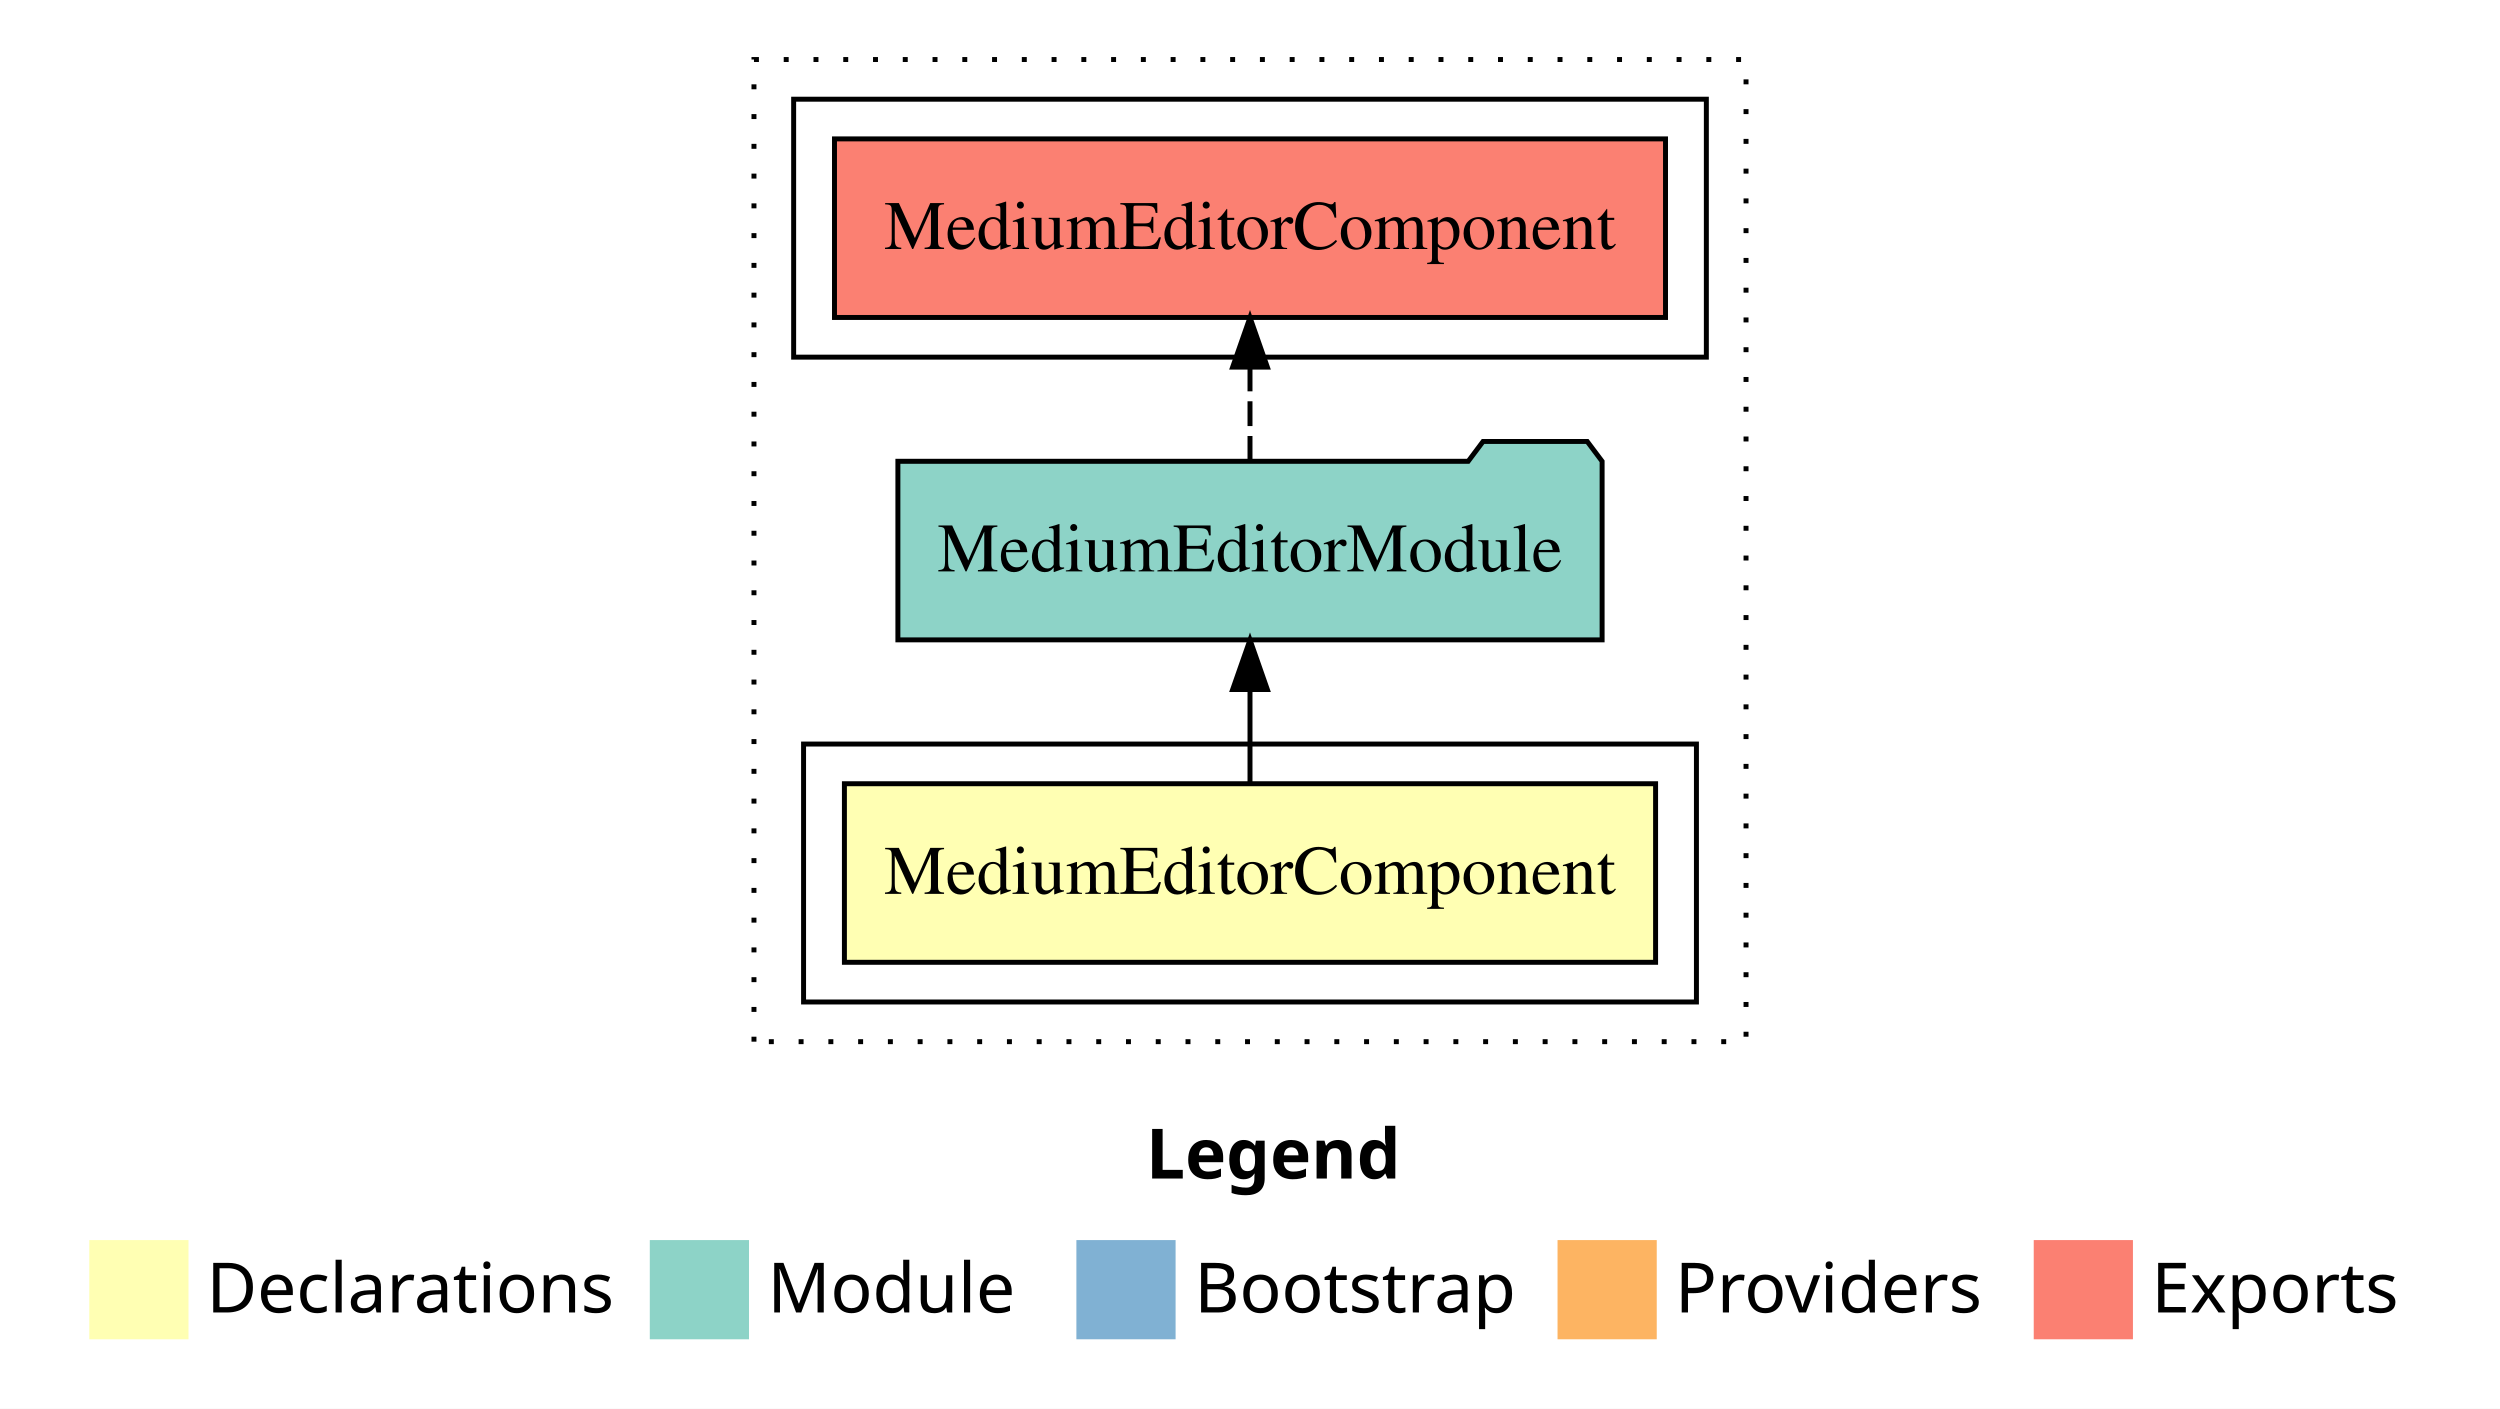
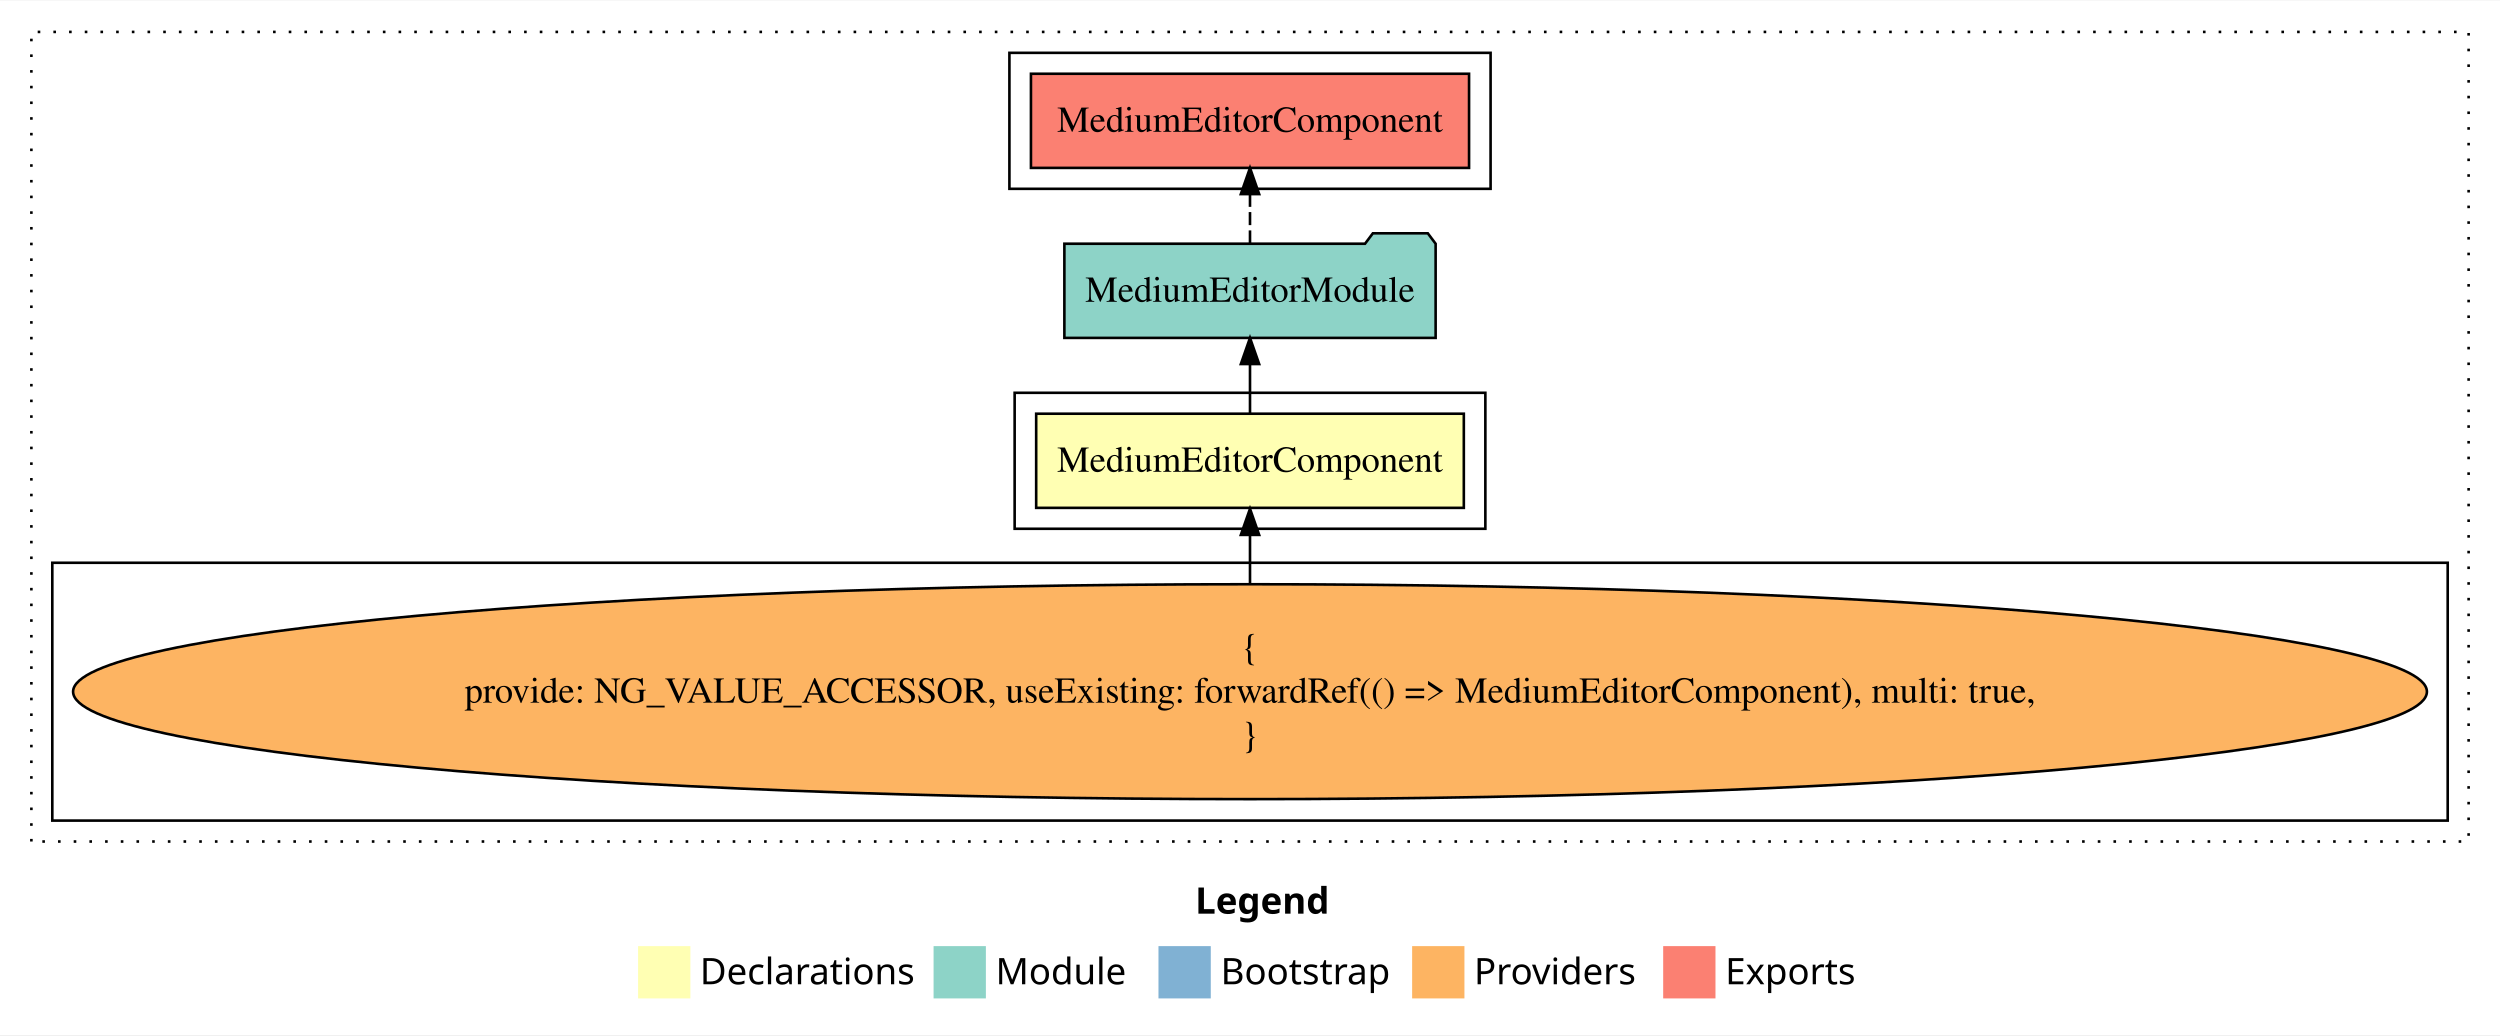
- <svg xmlns="http://www.w3.org/2000/svg" width="504pt" height="284pt" viewBox="0.00 0.00 504.00 284.00">
-   <g id="graph0" class="graph" transform="scale(1 1) rotate(0) translate(4 280)">
-     <polygon fill="#ffffff" stroke="transparent" points="-4,4 -4,-280 500,-280 500,4 -4,4" />
-     <text text-anchor="start" x="227.009" y="-42.4" font-family="sans-serif" font-weight="bold" font-size="14.00" fill="#000000">Legend</text>
-     <polygon fill="#ffffb3" stroke="transparent" points="14,-10 14,-30 34,-30 34,-10 14,-10" />
-     <text text-anchor="start" x="37.629" y="-15.4" font-family="sans-serif" font-size="14.00" fill="#000000">  Declarations</text>
-     <polygon fill="#8dd3c7" stroke="transparent" points="127,-10 127,-30 147,-30 147,-10 127,-10" />
-     <text text-anchor="start" x="150.725" y="-15.4" font-family="sans-serif" font-size="14.00" fill="#000000">  Module</text>
-     <polygon fill="#80b1d3" stroke="transparent" points="213,-10 213,-30 233,-30 233,-10 213,-10" />
-     <text text-anchor="start" x="236.781" y="-15.4" font-family="sans-serif" font-size="14.00" fill="#000000">  Bootstrap</text>
-     <polygon fill="#fdb462" stroke="transparent" points="310,-10 310,-30 330,-30 330,-10 310,-10" />
-     <text text-anchor="start" x="333.673" y="-15.4" font-family="sans-serif" font-size="14.00" fill="#000000">  Providers</text>
-     <polygon fill="#fb8072" stroke="transparent" points="406,-10 406,-30 426,-30 426,-10 406,-10" />
-     <text text-anchor="start" x="429.726" y="-15.4" font-family="sans-serif" font-size="14.00" fill="#000000">  Exports</text>
+ <svg xmlns="http://www.w3.org/2000/svg" width="956pt" height="396pt" viewBox="0.00 0.00 956.00 395.59">
+   <g id="graph0" class="graph" transform="scale(1 1) rotate(0) translate(4 391.5901)">
+     <polygon fill="#ffffff" stroke="transparent" points="-4,4 -4,-391.59 952,-391.59 952,4 -4,4" />
+     <text text-anchor="start" x="453.009" y="-42.4" font-family="sans-serif" font-weight="bold" font-size="14.00" fill="#000000">Legend</text>
+     <polygon fill="#ffffb3" stroke="transparent" points="240,-10 240,-30 260,-30 260,-10 240,-10" />
+     <text text-anchor="start" x="263.629" y="-15.4" font-family="sans-serif" font-size="14.00" fill="#000000">  Declarations</text>
+     <polygon fill="#8dd3c7" stroke="transparent" points="353,-10 353,-30 373,-30 373,-10 353,-10" />
+     <text text-anchor="start" x="376.725" y="-15.4" font-family="sans-serif" font-size="14.00" fill="#000000">  Module</text>
+     <polygon fill="#80b1d3" stroke="transparent" points="439,-10 439,-30 459,-30 459,-10 439,-10" />
+     <text text-anchor="start" x="462.781" y="-15.4" font-family="sans-serif" font-size="14.00" fill="#000000">  Bootstrap</text>
+     <polygon fill="#fdb462" stroke="transparent" points="536,-10 536,-30 556,-30 556,-10 536,-10" />
+     <text text-anchor="start" x="559.673" y="-15.4" font-family="sans-serif" font-size="14.00" fill="#000000">  Providers</text>
+     <polygon fill="#fb8072" stroke="transparent" points="632,-10 632,-30 652,-30 652,-10 632,-10" />
+     <text text-anchor="start" x="655.726" y="-15.4" font-family="sans-serif" font-size="14.00" fill="#000000">  Exports</text>
    <g id="clust1" class="cluster">
-       <polygon fill="none" stroke="#000000" stroke-dasharray="1,5" points="148,-70 148,-268 348,-268 348,-70 148,-70" />
+       <polygon fill="none" stroke="#000000" stroke-dasharray="1,5" points="8,-70 8,-379.59 940,-379.59 940,-70 8,-70" />
    </g>
    <g id="clust2" class="cluster">
-       <polygon fill="none" stroke="#000000" points="158,-78 158,-130 338,-130 338,-78 158,-78" />
+       <polygon fill="none" stroke="#000000" points="384,-189.59 384,-241.59 564,-241.59 564,-189.59 384,-189.59" />
+     </g>
+     <g id="clust3" class="cluster">
+       <polygon fill="none" stroke="#000000" points="16,-78 16,-176.59 932,-176.59 932,-78 16,-78" />
    </g>
    <g id="clust5" class="cluster">
-       <polygon fill="none" stroke="#000000" points="156,-208 156,-260 340,-260 340,-208 156,-208" />
+       <polygon fill="none" stroke="#000000" points="382,-319.59 382,-371.59 566,-371.59 566,-319.59 382,-319.59" />
    </g>
    <g id="node1" class="node">
-       <polygon fill="#ffffb3" stroke="#000000" points="329.767,-122 166.233,-122 166.233,-86 329.767,-86 329.767,-122" />
-       <text text-anchor="middle" x="248" y="-99.8" font-family="Times,serif" font-size="14.00" fill="#000000">MediumEditorComponent</text>
+       <polygon fill="#ffffb3" stroke="#000000" points="555.767,-233.59 392.233,-233.59 392.233,-197.59 555.767,-197.59 555.767,-233.59" />
+       <text text-anchor="middle" x="474" y="-211.39" font-family="Times,serif" font-size="14.00" fill="#000000">MediumEditorComponent</text>
    </g>
    <g id="node2" class="node">
-       <polygon fill="#8dd3c7" stroke="#000000" points="318.985,-187 315.985,-191 294.985,-191 291.985,-187 177.015,-187 177.015,-151 318.985,-151 318.985,-187" />
-       <text text-anchor="middle" x="248" y="-164.8" font-family="Times,serif" font-size="14.00" fill="#000000">MediumEditorModule</text>
+       <polygon fill="#8dd3c7" stroke="#000000" points="544.985,-298.59 541.985,-302.59 520.985,-302.59 517.985,-298.59 403.015,-298.59 403.015,-262.59 544.985,-262.59 544.985,-298.59" />
+       <text text-anchor="middle" x="474" y="-276.39" font-family="Times,serif" font-size="14.00" fill="#000000">MediumEditorModule</text>
    </g>
    <g id="edge1" class="edge">
-       <path fill="none" stroke="#000000" d="M248,-122.106C248,-122.106 248,-140.991 248,-140.991" />
-       <polygon fill="#000000" stroke="#000000" points="244.5,-140.991 248,-150.991 251.5,-140.991 244.5,-140.991" />
+       <path fill="none" stroke="#000000" d="M474,-233.696C474,-233.696 474,-252.581 474,-252.581" />
+       <polygon fill="#000000" stroke="#000000" points="470.5,-252.581 474,-262.581 477.5,-252.581 470.5,-252.581" />
+     </g>
+     <g id="node4" class="node">
+       <polygon fill="#fb8072" stroke="#000000" points="557.767,-363.59 390.233,-363.59 390.233,-327.59 557.767,-327.59 557.767,-363.59" />
+       <text text-anchor="middle" x="474" y="-341.39" font-family="Times,serif" font-size="14.00" fill="#000000">MediumEditorComponent </text>
+     </g>
+     <g id="edge3" class="edge">
+       <path fill="none" stroke="#000000" stroke-dasharray="5,2" d="M474,-298.696C474,-298.696 474,-317.581 474,-317.581" />
+       <polygon fill="#000000" stroke="#000000" points="470.5,-317.581 474,-327.581 477.5,-317.581 470.5,-317.581" />
    </g>
    <g id="node3" class="node">
-       <polygon fill="#fb8072" stroke="#000000" points="331.767,-252 164.233,-252 164.233,-216 331.767,-216 331.767,-252" />
-       <text text-anchor="middle" x="248" y="-229.8" font-family="Times,serif" font-size="14.00" fill="#000000">MediumEditorComponent </text>
+       <ellipse fill="#fdb462" stroke="#000000" cx="474" cy="-127.295" rx="450.052" ry="41.091" />
+       <text text-anchor="middle" x="474" y="-139.895" font-family="Times,serif" font-size="14.00" fill="#000000">{</text>
+       <text text-anchor="middle" x="474" y="-123.095" font-family="Times,serif" font-size="14.00" fill="#000000">    provide: NG_VALUE_ACCESSOR, useExisting: forwardRef(() =&gt; MediumEditorComponent), multi: true,</text>
+       <text text-anchor="middle" x="474" y="-106.295" font-family="Times,serif" font-size="14.00" fill="#000000">}</text>
    </g>
    <g id="edge2" class="edge">
-       <path fill="none" stroke="#000000" stroke-dasharray="5,2" d="M248,-187.106C248,-187.106 248,-205.991 248,-205.991" />
-       <polygon fill="#000000" stroke="#000000" points="244.5,-205.991 248,-215.991 251.5,-205.991 244.5,-205.991" />
+       <path fill="none" stroke="#000000" d="M474,-168.599C474,-168.599 474,-187.255 474,-187.255" />
+       <polygon fill="#000000" stroke="#000000" points="470.5,-187.255 474,-197.255 477.5,-187.255 470.5,-187.255" />
    </g>
  </g>
</svg>
